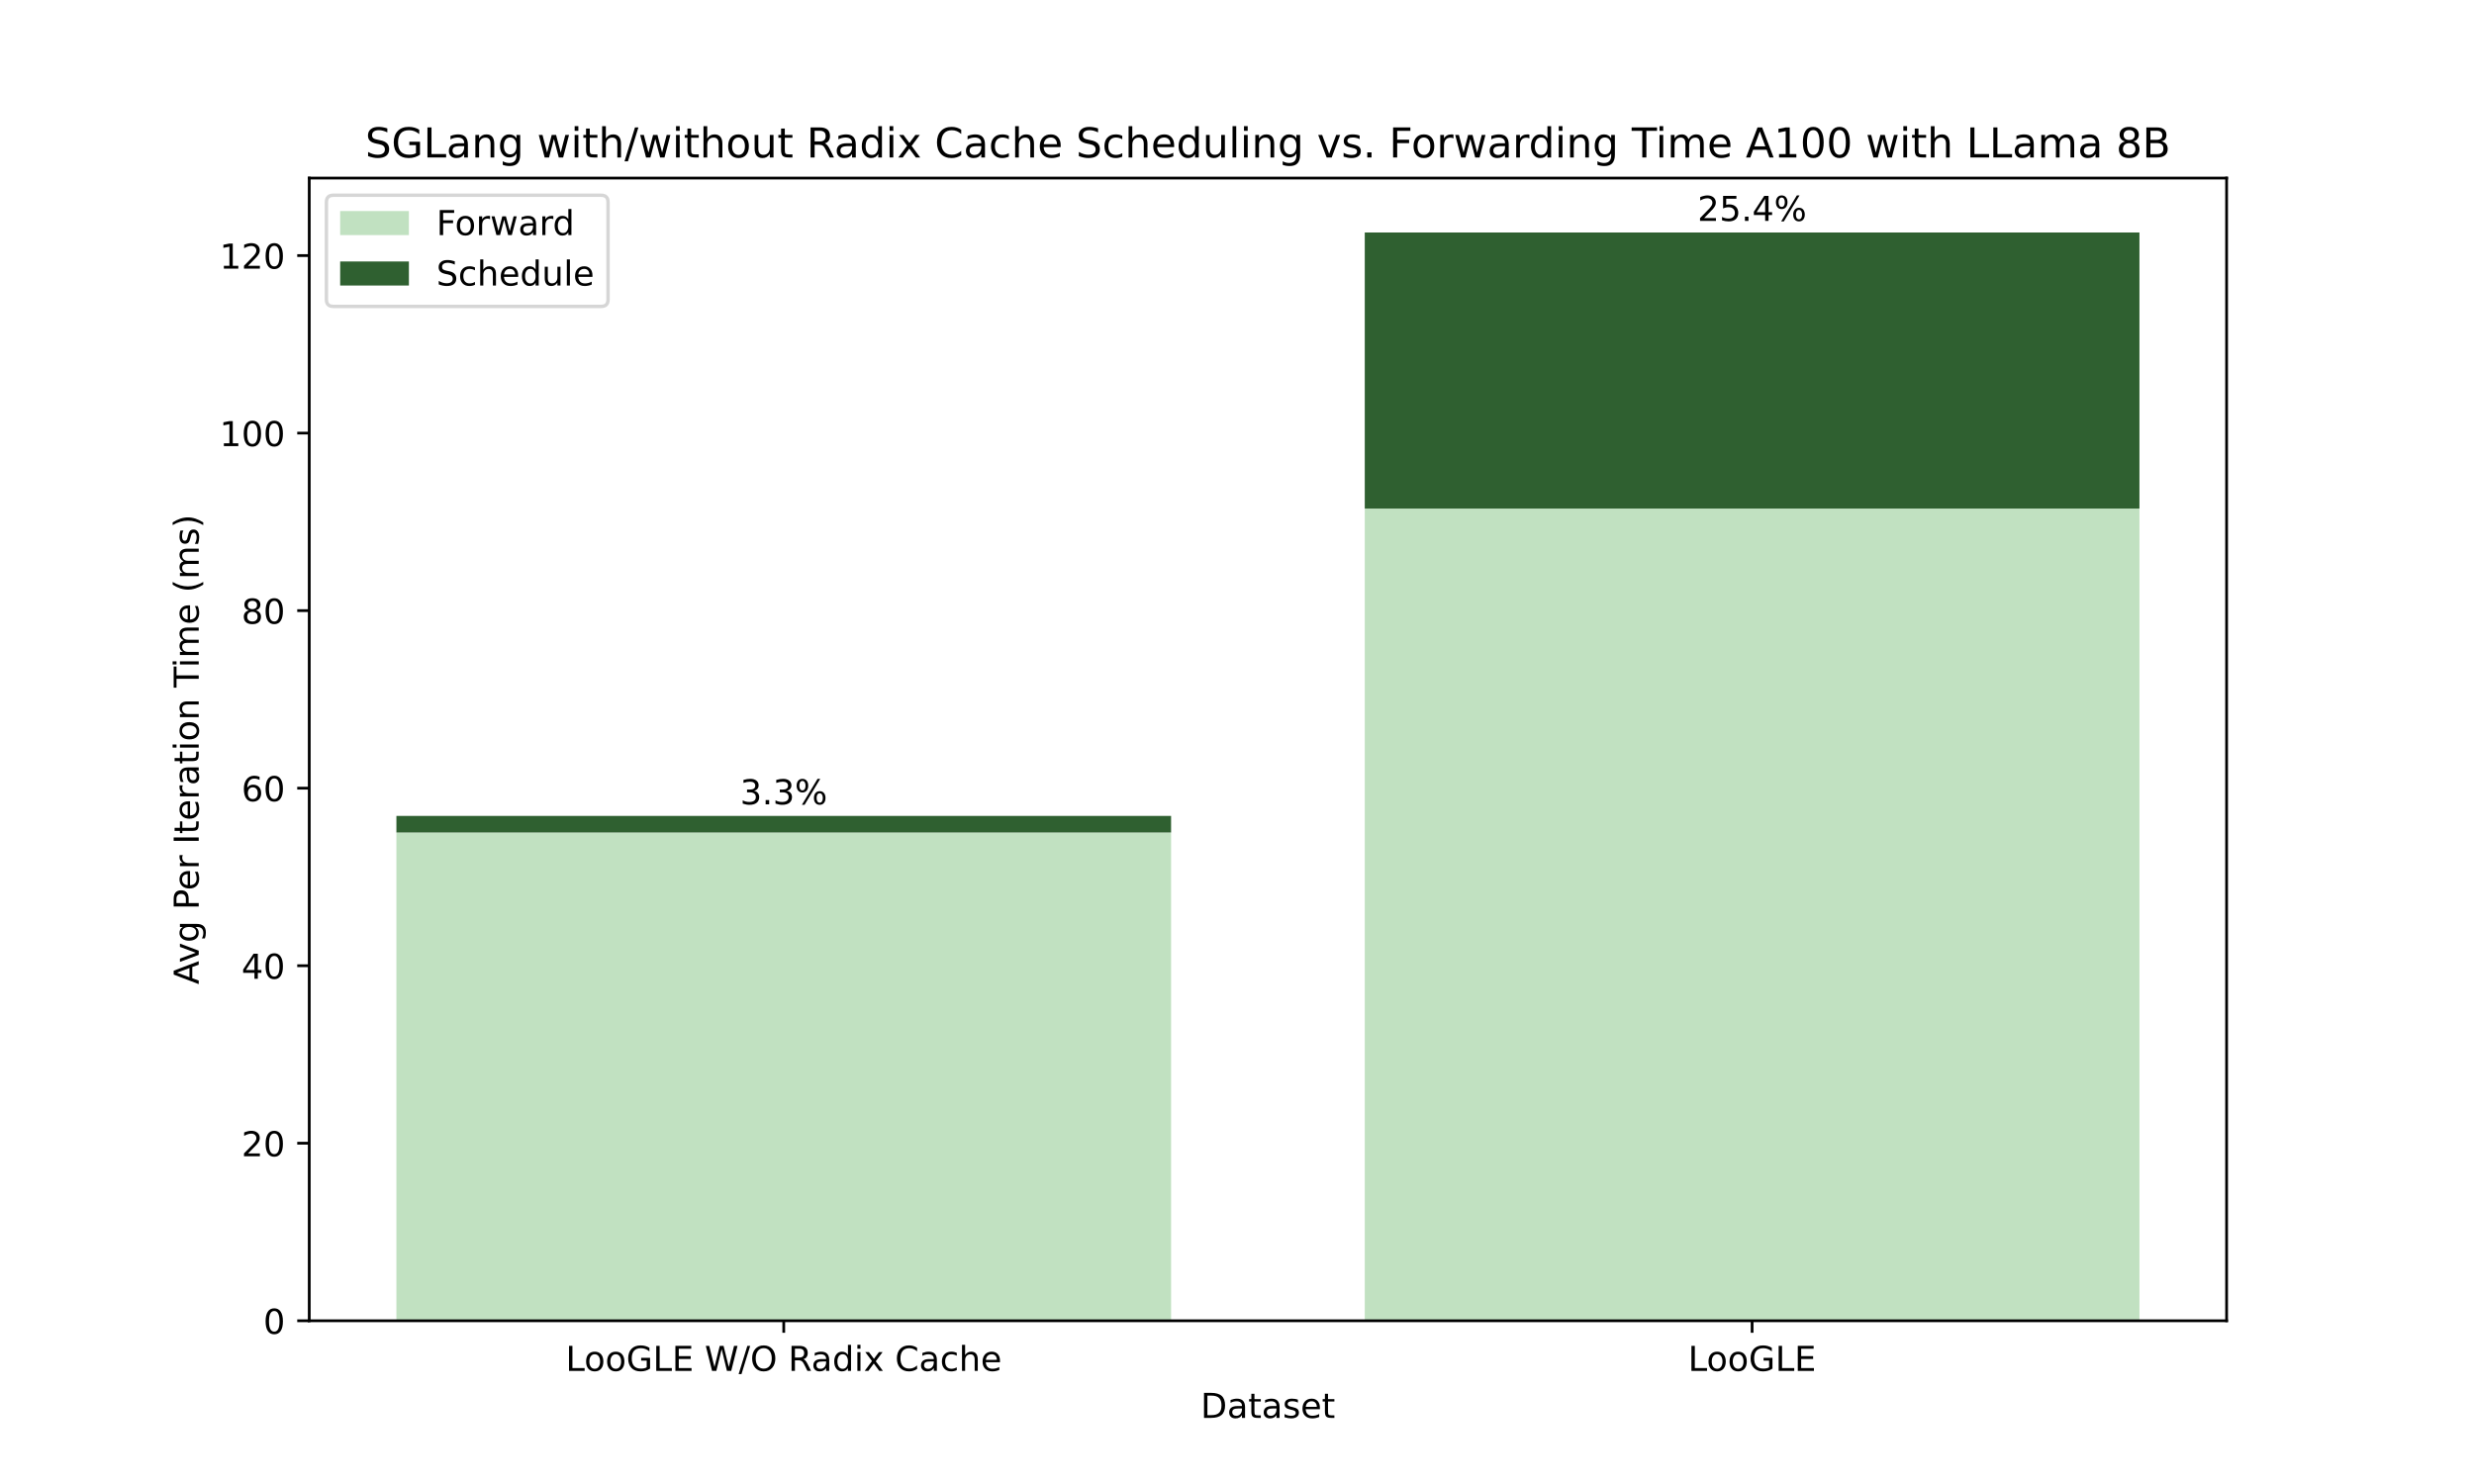
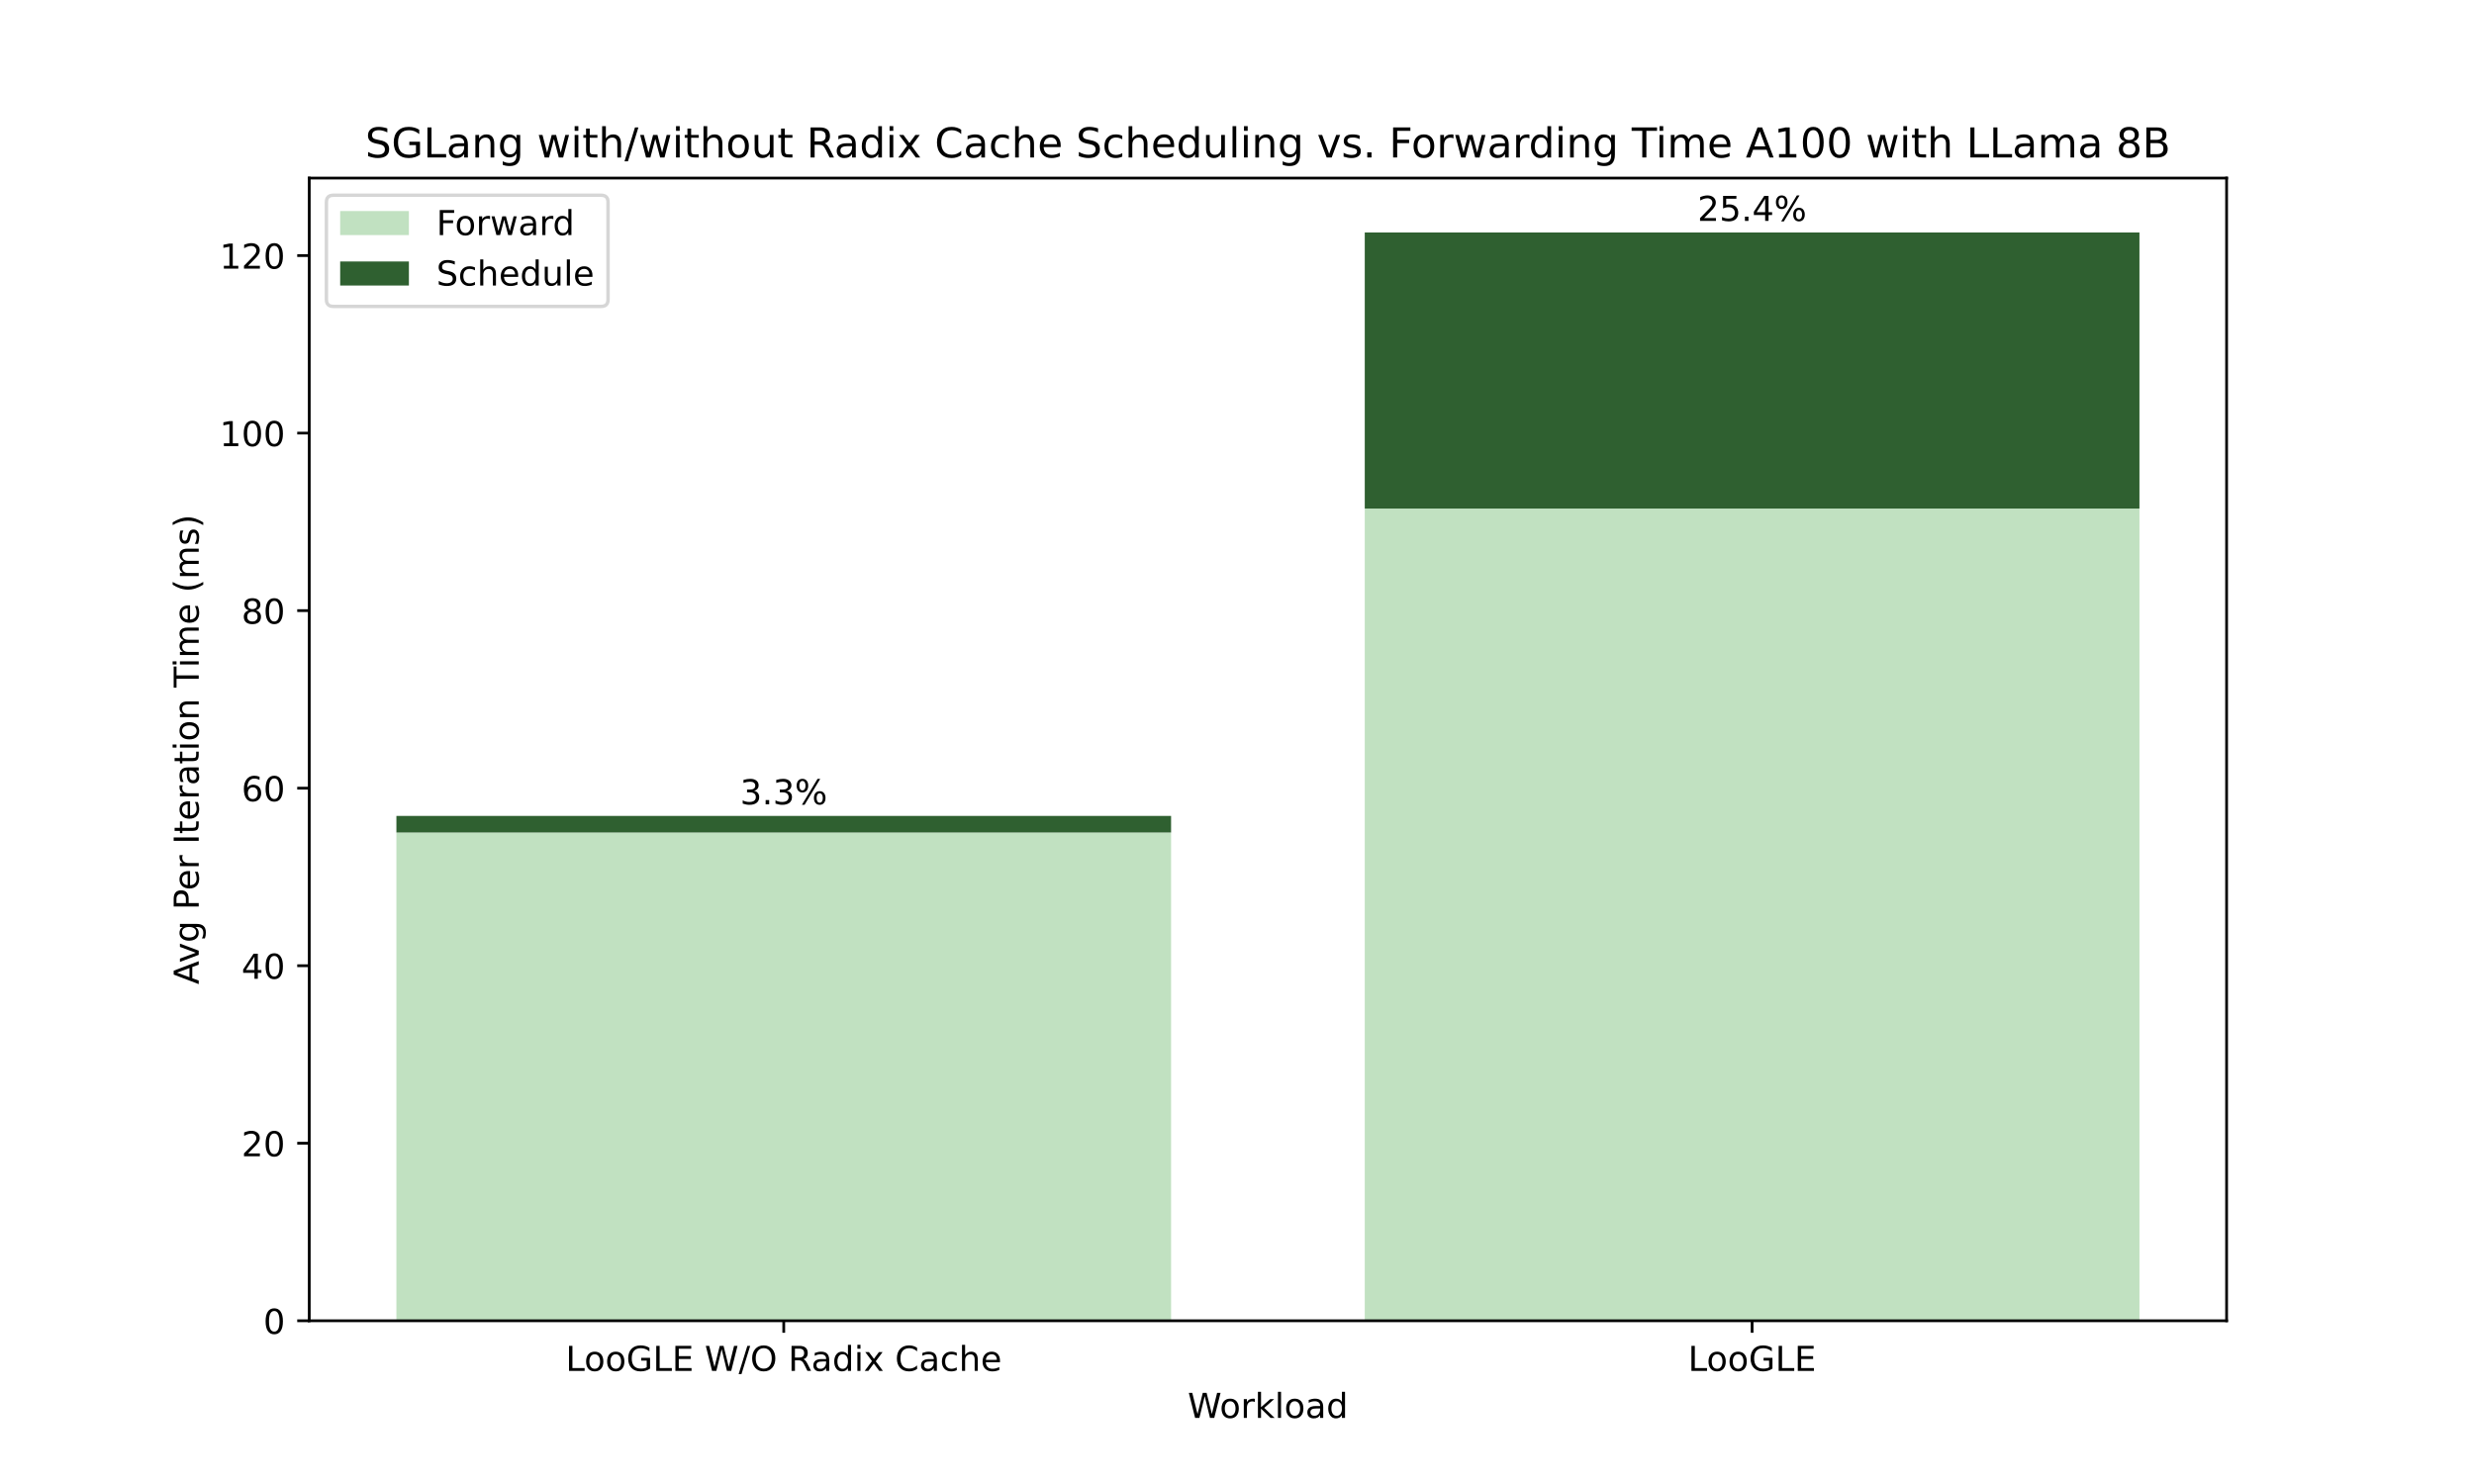
<svg xmlns="http://www.w3.org/2000/svg" xmlns:xlink="http://www.w3.org/1999/xlink" width="720pt" height="432pt" viewBox="0 0 720 432" version="1.1">
  <defs>
    <style type="text/css">*{stroke-linejoin: round; stroke-linecap: butt}</style>
  </defs>
  <g id="figure_1">
    <g id="patch_1">
      <path d="M 0 432  L 720 432  L 720 0  L 0 0  z " style="fill: #ffffff" />
    </g>
    <g id="axes_1">
      <g id="patch_2">
        <path d="M 90 384.48  L 648 384.48  L 648 51.84  L 90 51.84  z " style="fill: #ffffff" />
      </g>
      <g id="patch_3">
-         <path d="M 115.364 384.48  L 340.818 384.48  L 340.818 242.349  L 115.364 242.349  z " clip-path="url(#pabd0f56eeb)" style="fill: #c1e1c1" />
+         <path d="M 115.364 384.48  L 340.818 384.48  L 340.818 242.349  L 115.364 242.349  z " clip-path="url(#p87e618dc92)" style="fill: #c1e1c1" />
      </g>
      <g id="patch_4">
-         <path d="M 397.182 384.48  L 622.636 384.48  L 622.636 148.043  L 397.182 148.043  z " clip-path="url(#pabd0f56eeb)" style="fill: #c1e1c1" />
+         <path d="M 397.182 384.48  L 622.636 384.48  L 622.636 148.043  L 397.182 148.043  z " clip-path="url(#p87e618dc92)" style="fill: #c1e1c1" />
      </g>
      <g id="patch_5">
-         <path d="M 115.364 242.349  L 340.818 242.349  L 340.818 237.517  L 115.364 237.517  z " clip-path="url(#pabd0f56eeb)" style="fill: #2f6030" />
+         <path d="M 115.364 242.349  L 340.818 242.349  L 340.818 237.517  L 115.364 237.517  z " clip-path="url(#p87e618dc92)" style="fill: #2f6030" />
      </g>
      <g id="patch_6">
-         <path d="M 397.182 148.043  L 622.636 148.043  L 622.636 67.68  L 397.182 67.68  z " clip-path="url(#pabd0f56eeb)" style="fill: #2f6030" />
+         <path d="M 397.182 148.043  L 622.636 148.043  L 622.636 67.68  L 397.182 67.68  z " clip-path="url(#p87e618dc92)" style="fill: #2f6030" />
      </g>
      <g id="matplotlib.axis_1">
        <g id="xtick_1">
          <g id="line2d_1">
            <defs>
-               <path id="m315b616605" d="M 0 0  L 0 3.5  " style="stroke: #000000; stroke-width: 0.8" />
+               <path id="mfcbdb8131f" d="M 0 0  L 0 3.5  " style="stroke: #000000; stroke-width: 0.8" />
            </defs>
            <g>
-               <use xlink:href="#m315b616605" x="228.091" y="384.48" style="stroke: #000000; stroke-width: 0.8" />
+               <use xlink:href="#mfcbdb8131f" x="228.091" y="384.48" style="stroke: #000000; stroke-width: 0.8" />
            </g>
          </g>
          <g id="text_1">
            <g transform="translate(164.6245 399.0784) scale(0.1 -0.1)">
              <defs>
                <path id="DejaVuSans-4c" d="M 628 4666  L 1259 4666  L 1259 531  L 3531 531  L 3531 0  L 628 0  L 628 4666  z " transform="scale(0.015625)" />
                <path id="DejaVuSans-6f" d="M 1959 3097  Q 1497 3097 1228 2736  Q 959 2375 959 1747  Q 959 1119 1226 758  Q 1494 397 1959 397  Q 2419 397 2687 759  Q 2956 1122 2956 1747  Q 2956 2369 2687 2733  Q 2419 3097 1959 3097  z M 1959 3584  Q 2709 3584 3137 3096  Q 3566 2609 3566 1747  Q 3566 888 3137 398  Q 2709 -91 1959 -91  Q 1206 -91 779 398  Q 353 888 353 1747  Q 353 2609 779 3096  Q 1206 3584 1959 3584  z " transform="scale(0.015625)" />
                <path id="DejaVuSans-47" d="M 3809 666  L 3809 1919  L 2778 1919  L 2778 2438  L 4434 2438  L 4434 434  Q 4069 175 3628 42  Q 3188 -91 2688 -91  Q 1594 -91 976 548  Q 359 1188 359 2328  Q 359 3472 976 4111  Q 1594 4750 2688 4750  Q 3144 4750 3555 4637  Q 3966 4525 4313 4306  L 4313 3634  Q 3963 3931 3569 4081  Q 3175 4231 2741 4231  Q 1884 4231 1454 3753  Q 1025 3275 1025 2328  Q 1025 1384 1454 906  Q 1884 428 2741 428  Q 3075 428 3337 486  Q 3600 544 3809 666  z " transform="scale(0.015625)" />
                <path id="DejaVuSans-45" d="M 628 4666  L 3578 4666  L 3578 4134  L 1259 4134  L 1259 2753  L 3481 2753  L 3481 2222  L 1259 2222  L 1259 531  L 3634 531  L 3634 0  L 628 0  L 628 4666  z " transform="scale(0.015625)" />
                <path id="DejaVuSans-20" transform="scale(0.015625)" />
                <path id="DejaVuSans-57" d="M 213 4666  L 850 4666  L 1831 722  L 2809 4666  L 3519 4666  L 4500 722  L 5478 4666  L 6119 4666  L 4947 0  L 4153 0  L 3169 4050  L 2175 0  L 1381 0  L 213 4666  z " transform="scale(0.015625)" />
                <path id="DejaVuSans-2f" d="M 1625 4666  L 2156 4666  L 531 -594  L 0 -594  L 1625 4666  z " transform="scale(0.015625)" />
                <path id="DejaVuSans-4f" d="M 2522 4238  Q 1834 4238 1429 3725  Q 1025 3213 1025 2328  Q 1025 1447 1429 934  Q 1834 422 2522 422  Q 3209 422 3611 934  Q 4013 1447 4013 2328  Q 4013 3213 3611 3725  Q 3209 4238 2522 4238  z M 2522 4750  Q 3503 4750 4090 4092  Q 4678 3434 4678 2328  Q 4678 1225 4090 567  Q 3503 -91 2522 -91  Q 1538 -91 948 565  Q 359 1222 359 2328  Q 359 3434 948 4092  Q 1538 4750 2522 4750  z " transform="scale(0.015625)" />
                <path id="DejaVuSans-52" d="M 2841 2188  Q 3044 2119 3236 1894  Q 3428 1669 3622 1275  L 4263 0  L 3584 0  L 2988 1197  Q 2756 1666 2539 1819  Q 2322 1972 1947 1972  L 1259 1972  L 1259 0  L 628 0  L 628 4666  L 2053 4666  Q 2853 4666 3247 4331  Q 3641 3997 3641 3322  Q 3641 2881 3436 2590  Q 3231 2300 2841 2188  z M 1259 4147  L 1259 2491  L 2053 2491  Q 2509 2491 2742 2702  Q 2975 2913 2975 3322  Q 2975 3731 2742 3939  Q 2509 4147 2053 4147  L 1259 4147  z " transform="scale(0.015625)" />
                <path id="DejaVuSans-61" d="M 2194 1759  Q 1497 1759 1228 1600  Q 959 1441 959 1056  Q 959 750 1161 570  Q 1363 391 1709 391  Q 2188 391 2477 730  Q 2766 1069 2766 1631  L 2766 1759  L 2194 1759  z M 3341 1997  L 3341 0  L 2766 0  L 2766 531  Q 2569 213 2275 61  Q 1981 -91 1556 -91  Q 1019 -91 701 211  Q 384 513 384 1019  Q 384 1609 779 1909  Q 1175 2209 1959 2209  L 2766 2209  L 2766 2266  Q 2766 2663 2505 2880  Q 2244 3097 1772 3097  Q 1472 3097 1187 3025  Q 903 2953 641 2809  L 641 3341  Q 956 3463 1253 3523  Q 1550 3584 1831 3584  Q 2591 3584 2966 3190  Q 3341 2797 3341 1997  z " transform="scale(0.015625)" />
                <path id="DejaVuSans-64" d="M 2906 2969  L 2906 4863  L 3481 4863  L 3481 0  L 2906 0  L 2906 525  Q 2725 213 2448 61  Q 2172 -91 1784 -91  Q 1150 -91 751 415  Q 353 922 353 1747  Q 353 2572 751 3078  Q 1150 3584 1784 3584  Q 2172 3584 2448 3432  Q 2725 3281 2906 2969  z M 947 1747  Q 947 1113 1208 752  Q 1469 391 1925 391  Q 2381 391 2643 752  Q 2906 1113 2906 1747  Q 2906 2381 2643 2742  Q 2381 3103 1925 3103  Q 1469 3103 1208 2742  Q 947 2381 947 1747  z " transform="scale(0.015625)" />
                <path id="DejaVuSans-69" d="M 603 3500  L 1178 3500  L 1178 0  L 603 0  L 603 3500  z M 603 4863  L 1178 4863  L 1178 4134  L 603 4134  L 603 4863  z " transform="scale(0.015625)" />
                <path id="DejaVuSans-78" d="M 3513 3500  L 2247 1797  L 3578 0  L 2900 0  L 1881 1375  L 863 0  L 184 0  L 1544 1831  L 300 3500  L 978 3500  L 1906 2253  L 2834 3500  L 3513 3500  z " transform="scale(0.015625)" />
                <path id="DejaVuSans-43" d="M 4122 4306  L 4122 3641  Q 3803 3938 3442 4084  Q 3081 4231 2675 4231  Q 1875 4231 1450 3742  Q 1025 3253 1025 2328  Q 1025 1406 1450 917  Q 1875 428 2675 428  Q 3081 428 3442 575  Q 3803 722 4122 1019  L 4122 359  Q 3791 134 3420 21  Q 3050 -91 2638 -91  Q 1578 -91 968 557  Q 359 1206 359 2328  Q 359 3453 968 4101  Q 1578 4750 2638 4750  Q 3056 4750 3426 4639  Q 3797 4528 4122 4306  z " transform="scale(0.015625)" />
                <path id="DejaVuSans-63" d="M 3122 3366  L 3122 2828  Q 2878 2963 2633 3030  Q 2388 3097 2138 3097  Q 1578 3097 1268 2742  Q 959 2388 959 1747  Q 959 1106 1268 751  Q 1578 397 2138 397  Q 2388 397 2633 464  Q 2878 531 3122 666  L 3122 134  Q 2881 22 2623 -34  Q 2366 -91 2075 -91  Q 1284 -91 818 406  Q 353 903 353 1747  Q 353 2603 823 3093  Q 1294 3584 2113 3584  Q 2378 3584 2631 3529  Q 2884 3475 3122 3366  z " transform="scale(0.015625)" />
                <path id="DejaVuSans-68" d="M 3513 2113  L 3513 0  L 2938 0  L 2938 2094  Q 2938 2591 2744 2837  Q 2550 3084 2163 3084  Q 1697 3084 1428 2787  Q 1159 2491 1159 1978  L 1159 0  L 581 0  L 581 4863  L 1159 4863  L 1159 2956  Q 1366 3272 1645 3428  Q 1925 3584 2291 3584  Q 2894 3584 3203 3211  Q 3513 2838 3513 2113  z " transform="scale(0.015625)" />
                <path id="DejaVuSans-65" d="M 3597 1894  L 3597 1613  L 953 1613  Q 991 1019 1311 708  Q 1631 397 2203 397  Q 2534 397 2845 478  Q 3156 559 3463 722  L 3463 178  Q 3153 47 2828 -22  Q 2503 -91 2169 -91  Q 1331 -91 842 396  Q 353 884 353 1716  Q 353 2575 817 3079  Q 1281 3584 2069 3584  Q 2775 3584 3186 3129  Q 3597 2675 3597 1894  z M 3022 2063  Q 3016 2534 2758 2815  Q 2500 3097 2075 3097  Q 1594 3097 1305 2825  Q 1016 2553 972 2059  L 3022 2063  z " transform="scale(0.015625)" />
              </defs>
              <use xlink:href="#DejaVuSans-4c" />
              <use xlink:href="#DejaVuSans-6f" x="53.963" />
              <use xlink:href="#DejaVuSans-6f" x="115.145" />
              <use xlink:href="#DejaVuSans-47" x="176.326" />
              <use xlink:href="#DejaVuSans-4c" x="253.816" />
              <use xlink:href="#DejaVuSans-45" x="309.529" />
              <use xlink:href="#DejaVuSans-20" x="372.713" />
              <use xlink:href="#DejaVuSans-57" x="404.5" />
              <use xlink:href="#DejaVuSans-2f" x="503.377" />
              <use xlink:href="#DejaVuSans-4f" x="537.068" />
              <use xlink:href="#DejaVuSans-20" x="615.779" />
              <use xlink:href="#DejaVuSans-52" x="647.566" />
              <use xlink:href="#DejaVuSans-61" x="714.799" />
              <use xlink:href="#DejaVuSans-64" x="776.078" />
              <use xlink:href="#DejaVuSans-69" x="839.555" />
              <use xlink:href="#DejaVuSans-78" x="867.338" />
              <use xlink:href="#DejaVuSans-20" x="926.518" />
              <use xlink:href="#DejaVuSans-43" x="958.305" />
              <use xlink:href="#DejaVuSans-61" x="1028.129" />
              <use xlink:href="#DejaVuSans-63" x="1089.408" />
              <use xlink:href="#DejaVuSans-68" x="1144.389" />
              <use xlink:href="#DejaVuSans-65" x="1207.768" />
            </g>
          </g>
        </g>
        <g id="xtick_2">
          <g id="line2d_2">
            <g>
-               <use xlink:href="#m315b616605" x="509.909" y="384.48" style="stroke: #000000; stroke-width: 0.8" />
+               <use xlink:href="#mfcbdb8131f" x="509.909" y="384.48" style="stroke: #000000; stroke-width: 0.8" />
            </g>
          </g>
          <g id="text_2">
            <g transform="translate(491.2724 399.0784) scale(0.1 -0.1)">
              <use xlink:href="#DejaVuSans-4c" />
              <use xlink:href="#DejaVuSans-6f" x="53.963" />
              <use xlink:href="#DejaVuSans-6f" x="115.145" />
              <use xlink:href="#DejaVuSans-47" x="176.326" />
              <use xlink:href="#DejaVuSans-4c" x="253.816" />
              <use xlink:href="#DejaVuSans-45" x="309.529" />
            </g>
          </g>
        </g>
        <g id="text_3">
-           <g transform="translate(349.4203 412.7566) scale(0.1 -0.1)">
+           <g transform="translate(345.6531 412.7566) scale(0.1 -0.1)">
            <defs>
-               <path id="DejaVuSans-44" d="M 1259 4147  L 1259 519  L 2022 519  Q 2988 519 3436 956  Q 3884 1394 3884 2338  Q 3884 3275 3436 3711  Q 2988 4147 2022 4147  L 1259 4147  z M 628 4666  L 1925 4666  Q 3281 4666 3915 4102  Q 4550 3538 4550 2338  Q 4550 1131 3912 565  Q 3275 0 1925 0  L 628 0  L 628 4666  z " transform="scale(0.015625)" />
-               <path id="DejaVuSans-74" d="M 1172 4494  L 1172 3500  L 2356 3500  L 2356 3053  L 1172 3053  L 1172 1153  Q 1172 725 1289 603  Q 1406 481 1766 481  L 2356 481  L 2356 0  L 1766 0  Q 1100 0 847 248  Q 594 497 594 1153  L 594 3053  L 172 3053  L 172 3500  L 594 3500  L 594 4494  L 1172 4494  z " transform="scale(0.015625)" />
-               <path id="DejaVuSans-73" d="M 2834 3397  L 2834 2853  Q 2591 2978 2328 3040  Q 2066 3103 1784 3103  Q 1356 3103 1142 2972  Q 928 2841 928 2578  Q 928 2378 1081 2264  Q 1234 2150 1697 2047  L 1894 2003  Q 2506 1872 2764 1633  Q 3022 1394 3022 966  Q 3022 478 2636 193  Q 2250 -91 1575 -91  Q 1294 -91 989 -36  Q 684 19 347 128  L 347 722  Q 666 556 975 473  Q 1284 391 1588 391  Q 1994 391 2212 530  Q 2431 669 2431 922  Q 2431 1156 2273 1281  Q 2116 1406 1581 1522  L 1381 1569  Q 847 1681 609 1914  Q 372 2147 372 2553  Q 372 3047 722 3315  Q 1072 3584 1716 3584  Q 2034 3584 2315 3537  Q 2597 3491 2834 3397  z " transform="scale(0.015625)" />
+               <path id="DejaVuSans-72" d="M 2631 2963  Q 2534 3019 2420 3045  Q 2306 3072 2169 3072  Q 1681 3072 1420 2755  Q 1159 2438 1159 1844  L 1159 0  L 581 0  L 581 3500  L 1159 3500  L 1159 2956  Q 1341 3275 1631 3429  Q 1922 3584 2338 3584  Q 2397 3584 2469 3576  Q 2541 3569 2628 3553  L 2631 2963  z " transform="scale(0.015625)" />
+               <path id="DejaVuSans-6b" d="M 581 4863  L 1159 4863  L 1159 1991  L 2875 3500  L 3609 3500  L 1753 1863  L 3688 0  L 2938 0  L 1159 1709  L 1159 0  L 581 0  L 581 4863  z " transform="scale(0.015625)" />
+               <path id="DejaVuSans-6c" d="M 603 4863  L 1178 4863  L 1178 0  L 603 0  L 603 4863  z " transform="scale(0.015625)" />
            </defs>
-             <use xlink:href="#DejaVuSans-44" />
-             <use xlink:href="#DejaVuSans-61" x="77.002" />
-             <use xlink:href="#DejaVuSans-74" x="138.281" />
-             <use xlink:href="#DejaVuSans-61" x="177.49" />
-             <use xlink:href="#DejaVuSans-73" x="238.77" />
-             <use xlink:href="#DejaVuSans-65" x="290.869" />
-             <use xlink:href="#DejaVuSans-74" x="352.393" />
+             <use xlink:href="#DejaVuSans-57" />
+             <use xlink:href="#DejaVuSans-6f" x="93.002" />
+             <use xlink:href="#DejaVuSans-72" x="154.184" />
+             <use xlink:href="#DejaVuSans-6b" x="195.297" />
+             <use xlink:href="#DejaVuSans-6c" x="253.207" />
+             <use xlink:href="#DejaVuSans-6f" x="280.99" />
+             <use xlink:href="#DejaVuSans-61" x="342.172" />
+             <use xlink:href="#DejaVuSans-64" x="403.451" />
          </g>
        </g>
      </g>
      <g id="matplotlib.axis_2">
        <g id="ytick_1">
          <g id="line2d_3">
            <defs>
-               <path id="mc892c82a7c" d="M 0 0  L -3.5 0  " style="stroke: #000000; stroke-width: 0.8" />
+               <path id="mb51979de0f" d="M 0 0  L -3.5 0  " style="stroke: #000000; stroke-width: 0.8" />
            </defs>
            <g>
-               <use xlink:href="#mc892c82a7c" x="90" y="384.48" style="stroke: #000000; stroke-width: 0.8" />
+               <use xlink:href="#mb51979de0f" x="90" y="384.48" style="stroke: #000000; stroke-width: 0.8" />
            </g>
          </g>
          <g id="text_4">
            <g transform="translate(76.6375 388.2792) scale(0.1 -0.1)">
              <defs>
                <path id="DejaVuSans-30" d="M 2034 4250  Q 1547 4250 1301 3770  Q 1056 3291 1056 2328  Q 1056 1369 1301 889  Q 1547 409 2034 409  Q 2525 409 2770 889  Q 3016 1369 3016 2328  Q 3016 3291 2770 3770  Q 2525 4250 2034 4250  z M 2034 4750  Q 2819 4750 3233 4129  Q 3647 3509 3647 2328  Q 3647 1150 3233 529  Q 2819 -91 2034 -91  Q 1250 -91 836 529  Q 422 1150 422 2328  Q 422 3509 836 4129  Q 1250 4750 2034 4750  z " transform="scale(0.015625)" />
              </defs>
              <use xlink:href="#DejaVuSans-30" />
            </g>
          </g>
        </g>
        <g id="ytick_2">
          <g id="line2d_4">
            <g>
-               <use xlink:href="#mc892c82a7c" x="90" y="332.8" style="stroke: #000000; stroke-width: 0.8" />
+               <use xlink:href="#mb51979de0f" x="90" y="332.8" style="stroke: #000000; stroke-width: 0.8" />
            </g>
          </g>
          <g id="text_5">
            <g transform="translate(70.275 336.599) scale(0.1 -0.1)">
              <defs>
                <path id="DejaVuSans-32" d="M 1228 531  L 3431 531  L 3431 0  L 469 0  L 469 531  Q 828 903 1448 1529  Q 2069 2156 2228 2338  Q 2531 2678 2651 2914  Q 2772 3150 2772 3378  Q 2772 3750 2511 3984  Q 2250 4219 1831 4219  Q 1534 4219 1204 4116  Q 875 4013 500 3803  L 500 4441  Q 881 4594 1212 4672  Q 1544 4750 1819 4750  Q 2544 4750 2975 4387  Q 3406 4025 3406 3419  Q 3406 3131 3298 2873  Q 3191 2616 2906 2266  Q 2828 2175 2409 1742  Q 1991 1309 1228 531  z " transform="scale(0.015625)" />
              </defs>
              <use xlink:href="#DejaVuSans-32" />
              <use xlink:href="#DejaVuSans-30" x="63.623" />
            </g>
          </g>
        </g>
        <g id="ytick_3">
          <g id="line2d_5">
            <g>
-               <use xlink:href="#mc892c82a7c" x="90" y="281.119" style="stroke: #000000; stroke-width: 0.8" />
+               <use xlink:href="#mb51979de0f" x="90" y="281.119" style="stroke: #000000; stroke-width: 0.8" />
            </g>
          </g>
          <g id="text_6">
            <g transform="translate(70.275 284.9187) scale(0.1 -0.1)">
              <defs>
                <path id="DejaVuSans-34" d="M 2419 4116  L 825 1625  L 2419 1625  L 2419 4116  z M 2253 4666  L 3047 4666  L 3047 1625  L 3713 1625  L 3713 1100  L 3047 1100  L 3047 0  L 2419 0  L 2419 1100  L 313 1100  L 313 1709  L 2253 4666  z " transform="scale(0.015625)" />
              </defs>
              <use xlink:href="#DejaVuSans-34" />
              <use xlink:href="#DejaVuSans-30" x="63.623" />
            </g>
          </g>
        </g>
        <g id="ytick_4">
          <g id="line2d_6">
            <g>
-               <use xlink:href="#mc892c82a7c" x="90" y="229.439" style="stroke: #000000; stroke-width: 0.8" />
+               <use xlink:href="#mb51979de0f" x="90" y="229.439" style="stroke: #000000; stroke-width: 0.8" />
            </g>
          </g>
          <g id="text_7">
            <g transform="translate(70.275 233.2384) scale(0.1 -0.1)">
              <defs>
                <path id="DejaVuSans-36" d="M 2113 2584  Q 1688 2584 1439 2293  Q 1191 2003 1191 1497  Q 1191 994 1439 701  Q 1688 409 2113 409  Q 2538 409 2786 701  Q 3034 994 3034 1497  Q 3034 2003 2786 2293  Q 2538 2584 2113 2584  z M 3366 4563  L 3366 3988  Q 3128 4100 2886 4159  Q 2644 4219 2406 4219  Q 1781 4219 1451 3797  Q 1122 3375 1075 2522  Q 1259 2794 1537 2939  Q 1816 3084 2150 3084  Q 2853 3084 3261 2657  Q 3669 2231 3669 1497  Q 3669 778 3244 343  Q 2819 -91 2113 -91  Q 1303 -91 875 529  Q 447 1150 447 2328  Q 447 3434 972 4092  Q 1497 4750 2381 4750  Q 2619 4750 2861 4703  Q 3103 4656 3366 4563  z " transform="scale(0.015625)" />
              </defs>
              <use xlink:href="#DejaVuSans-36" />
              <use xlink:href="#DejaVuSans-30" x="63.623" />
            </g>
          </g>
        </g>
        <g id="ytick_5">
          <g id="line2d_7">
            <g>
-               <use xlink:href="#mc892c82a7c" x="90" y="177.759" style="stroke: #000000; stroke-width: 0.8" />
+               <use xlink:href="#mb51979de0f" x="90" y="177.759" style="stroke: #000000; stroke-width: 0.8" />
            </g>
          </g>
          <g id="text_8">
            <g transform="translate(70.275 181.5582) scale(0.1 -0.1)">
              <defs>
                <path id="DejaVuSans-38" d="M 2034 2216  Q 1584 2216 1326 1975  Q 1069 1734 1069 1313  Q 1069 891 1326 650  Q 1584 409 2034 409  Q 2484 409 2743 651  Q 3003 894 3003 1313  Q 3003 1734 2745 1975  Q 2488 2216 2034 2216  z M 1403 2484  Q 997 2584 770 2862  Q 544 3141 544 3541  Q 544 4100 942 4425  Q 1341 4750 2034 4750  Q 2731 4750 3128 4425  Q 3525 4100 3525 3541  Q 3525 3141 3298 2862  Q 3072 2584 2669 2484  Q 3125 2378 3379 2068  Q 3634 1759 3634 1313  Q 3634 634 3220 271  Q 2806 -91 2034 -91  Q 1263 -91 848 271  Q 434 634 434 1313  Q 434 1759 690 2068  Q 947 2378 1403 2484  z M 1172 3481  Q 1172 3119 1398 2916  Q 1625 2713 2034 2713  Q 2441 2713 2670 2916  Q 2900 3119 2900 3481  Q 2900 3844 2670 4047  Q 2441 4250 2034 4250  Q 1625 4250 1398 4047  Q 1172 3844 1172 3481  z " transform="scale(0.015625)" />
              </defs>
              <use xlink:href="#DejaVuSans-38" />
              <use xlink:href="#DejaVuSans-30" x="63.623" />
            </g>
          </g>
        </g>
        <g id="ytick_6">
          <g id="line2d_8">
            <g>
-               <use xlink:href="#mc892c82a7c" x="90" y="126.079" style="stroke: #000000; stroke-width: 0.8" />
+               <use xlink:href="#mb51979de0f" x="90" y="126.079" style="stroke: #000000; stroke-width: 0.8" />
            </g>
          </g>
          <g id="text_9">
            <g transform="translate(63.9125 129.8779) scale(0.1 -0.1)">
              <defs>
                <path id="DejaVuSans-31" d="M 794 531  L 1825 531  L 1825 4091  L 703 3866  L 703 4441  L 1819 4666  L 2450 4666  L 2450 531  L 3481 531  L 3481 0  L 794 0  L 794 531  z " transform="scale(0.015625)" />
              </defs>
              <use xlink:href="#DejaVuSans-31" />
              <use xlink:href="#DejaVuSans-30" x="63.623" />
              <use xlink:href="#DejaVuSans-30" x="127.246" />
            </g>
          </g>
        </g>
        <g id="ytick_7">
          <g id="line2d_9">
            <g>
-               <use xlink:href="#mc892c82a7c" x="90" y="74.398" style="stroke: #000000; stroke-width: 0.8" />
+               <use xlink:href="#mb51979de0f" x="90" y="74.398" style="stroke: #000000; stroke-width: 0.8" />
            </g>
          </g>
          <g id="text_10">
            <g transform="translate(63.9125 78.19765) scale(0.1 -0.1)">
              <use xlink:href="#DejaVuSans-31" />
              <use xlink:href="#DejaVuSans-32" x="63.623" />
              <use xlink:href="#DejaVuSans-30" x="127.246" />
            </g>
          </g>
        </g>
        <g id="text_11">
          <g transform="translate(57.83281 286.5608) rotate(-90) scale(0.1 -0.1)">
            <defs>
              <path id="DejaVuSans-41" d="M 2188 4044  L 1331 1722  L 3047 1722  L 2188 4044  z M 1831 4666  L 2547 4666  L 4325 0  L 3669 0  L 3244 1197  L 1141 1197  L 716 0  L 50 0  L 1831 4666  z " transform="scale(0.015625)" />
              <path id="DejaVuSans-76" d="M 191 3500  L 800 3500  L 1894 563  L 2988 3500  L 3597 3500  L 2284 0  L 1503 0  L 191 3500  z " transform="scale(0.015625)" />
              <path id="DejaVuSans-67" d="M 2906 1791  Q 2906 2416 2648 2759  Q 2391 3103 1925 3103  Q 1463 3103 1205 2759  Q 947 2416 947 1791  Q 947 1169 1205 825  Q 1463 481 1925 481  Q 2391 481 2648 825  Q 2906 1169 2906 1791  z M 3481 434  Q 3481 -459 3084 -895  Q 2688 -1331 1869 -1331  Q 1566 -1331 1297 -1286  Q 1028 -1241 775 -1147  L 775 -588  Q 1028 -725 1275 -790  Q 1522 -856 1778 -856  Q 2344 -856 2625 -561  Q 2906 -266 2906 331  L 2906 616  Q 2728 306 2450 153  Q 2172 0 1784 0  Q 1141 0 747 490  Q 353 981 353 1791  Q 353 2603 747 3093  Q 1141 3584 1784 3584  Q 2172 3584 2450 3431  Q 2728 3278 2906 2969  L 2906 3500  L 3481 3500  L 3481 434  z " transform="scale(0.015625)" />
              <path id="DejaVuSans-50" d="M 1259 4147  L 1259 2394  L 2053 2394  Q 2494 2394 2734 2622  Q 2975 2850 2975 3272  Q 2975 3691 2734 3919  Q 2494 4147 2053 4147  L 1259 4147  z M 628 4666  L 2053 4666  Q 2838 4666 3239 4311  Q 3641 3956 3641 3272  Q 3641 2581 3239 2228  Q 2838 1875 2053 1875  L 1259 1875  L 1259 0  L 628 0  L 628 4666  z " transform="scale(0.015625)" />
-               <path id="DejaVuSans-72" d="M 2631 2963  Q 2534 3019 2420 3045  Q 2306 3072 2169 3072  Q 1681 3072 1420 2755  Q 1159 2438 1159 1844  L 1159 0  L 581 0  L 581 3500  L 1159 3500  L 1159 2956  Q 1341 3275 1631 3429  Q 1922 3584 2338 3584  Q 2397 3584 2469 3576  Q 2541 3569 2628 3553  L 2631 2963  z " transform="scale(0.015625)" />
              <path id="DejaVuSans-49" d="M 628 4666  L 1259 4666  L 1259 0  L 628 0  L 628 4666  z " transform="scale(0.015625)" />
+               <path id="DejaVuSans-74" d="M 1172 4494  L 1172 3500  L 2356 3500  L 2356 3053  L 1172 3053  L 1172 1153  Q 1172 725 1289 603  Q 1406 481 1766 481  L 2356 481  L 2356 0  L 1766 0  Q 1100 0 847 248  Q 594 497 594 1153  L 594 3053  L 172 3053  L 172 3500  L 594 3500  L 594 4494  L 1172 4494  z " transform="scale(0.015625)" />
              <path id="DejaVuSans-6e" d="M 3513 2113  L 3513 0  L 2938 0  L 2938 2094  Q 2938 2591 2744 2837  Q 2550 3084 2163 3084  Q 1697 3084 1428 2787  Q 1159 2491 1159 1978  L 1159 0  L 581 0  L 581 3500  L 1159 3500  L 1159 2956  Q 1366 3272 1645 3428  Q 1925 3584 2291 3584  Q 2894 3584 3203 3211  Q 3513 2838 3513 2113  z " transform="scale(0.015625)" />
              <path id="DejaVuSans-54" d="M -19 4666  L 3928 4666  L 3928 4134  L 2272 4134  L 2272 0  L 1638 0  L 1638 4134  L -19 4134  L -19 4666  z " transform="scale(0.015625)" />
              <path id="DejaVuSans-6d" d="M 3328 2828  Q 3544 3216 3844 3400  Q 4144 3584 4550 3584  Q 5097 3584 5394 3201  Q 5691 2819 5691 2113  L 5691 0  L 5113 0  L 5113 2094  Q 5113 2597 4934 2840  Q 4756 3084 4391 3084  Q 3944 3084 3684 2787  Q 3425 2491 3425 1978  L 3425 0  L 2847 0  L 2847 2094  Q 2847 2600 2669 2842  Q 2491 3084 2119 3084  Q 1678 3084 1418 2786  Q 1159 2488 1159 1978  L 1159 0  L 581 0  L 581 3500  L 1159 3500  L 1159 2956  Q 1356 3278 1631 3431  Q 1906 3584 2284 3584  Q 2666 3584 2933 3390  Q 3200 3197 3328 2828  z " transform="scale(0.015625)" />
              <path id="DejaVuSans-28" d="M 1984 4856  Q 1566 4138 1362 3434  Q 1159 2731 1159 2009  Q 1159 1288 1364 580  Q 1569 -128 1984 -844  L 1484 -844  Q 1016 -109 783 600  Q 550 1309 550 2009  Q 550 2706 781 3412  Q 1013 4119 1484 4856  L 1984 4856  z " transform="scale(0.015625)" />
+               <path id="DejaVuSans-73" d="M 2834 3397  L 2834 2853  Q 2591 2978 2328 3040  Q 2066 3103 1784 3103  Q 1356 3103 1142 2972  Q 928 2841 928 2578  Q 928 2378 1081 2264  Q 1234 2150 1697 2047  L 1894 2003  Q 2506 1872 2764 1633  Q 3022 1394 3022 966  Q 3022 478 2636 193  Q 2250 -91 1575 -91  Q 1294 -91 989 -36  Q 684 19 347 128  L 347 722  Q 666 556 975 473  Q 1284 391 1588 391  Q 1994 391 2212 530  Q 2431 669 2431 922  Q 2431 1156 2273 1281  Q 2116 1406 1581 1522  L 1381 1569  Q 847 1681 609 1914  Q 372 2147 372 2553  Q 372 3047 722 3315  Q 1072 3584 1716 3584  Q 2034 3584 2315 3537  Q 2597 3491 2834 3397  z " transform="scale(0.015625)" />
              <path id="DejaVuSans-29" d="M 513 4856  L 1013 4856  Q 1481 4119 1714 3412  Q 1947 2706 1947 2009  Q 1947 1309 1714 600  Q 1481 -109 1013 -844  L 513 -844  Q 928 -128 1133 580  Q 1338 1288 1338 2009  Q 1338 2731 1133 3434  Q 928 4138 513 4856  z " transform="scale(0.015625)" />
            </defs>
            <use xlink:href="#DejaVuSans-41" />
            <use xlink:href="#DejaVuSans-76" x="62.533" />
            <use xlink:href="#DejaVuSans-67" x="121.713" />
            <use xlink:href="#DejaVuSans-20" x="185.189" />
            <use xlink:href="#DejaVuSans-50" x="216.977" />
            <use xlink:href="#DejaVuSans-65" x="273.654" />
            <use xlink:href="#DejaVuSans-72" x="335.178" />
            <use xlink:href="#DejaVuSans-20" x="376.291" />
            <use xlink:href="#DejaVuSans-49" x="408.078" />
            <use xlink:href="#DejaVuSans-74" x="437.57" />
            <use xlink:href="#DejaVuSans-65" x="476.779" />
            <use xlink:href="#DejaVuSans-72" x="538.303" />
            <use xlink:href="#DejaVuSans-61" x="579.416" />
            <use xlink:href="#DejaVuSans-74" x="640.695" />
            <use xlink:href="#DejaVuSans-69" x="679.904" />
            <use xlink:href="#DejaVuSans-6f" x="707.688" />
            <use xlink:href="#DejaVuSans-6e" x="768.869" />
            <use xlink:href="#DejaVuSans-20" x="832.248" />
            <use xlink:href="#DejaVuSans-54" x="864.035" />
            <use xlink:href="#DejaVuSans-69" x="921.994" />
            <use xlink:href="#DejaVuSans-6d" x="949.777" />
            <use xlink:href="#DejaVuSans-65" x="1047.189" />
            <use xlink:href="#DejaVuSans-20" x="1108.713" />
            <use xlink:href="#DejaVuSans-28" x="1140.5" />
            <use xlink:href="#DejaVuSans-6d" x="1179.514" />
            <use xlink:href="#DejaVuSans-73" x="1276.926" />
            <use xlink:href="#DejaVuSans-29" x="1329.025" />
          </g>
        </g>
      </g>
      <g id="patch_7">
        <path d="M 90 384.48  L 90 51.84  " style="fill: none; stroke: #000000; stroke-width: 0.8; stroke-linejoin: miter; stroke-linecap: square" />
      </g>
      <g id="patch_8">
        <path d="M 648 384.48  L 648 51.84  " style="fill: none; stroke: #000000; stroke-width: 0.8; stroke-linejoin: miter; stroke-linecap: square" />
      </g>
      <g id="patch_9">
        <path d="M 90 384.48  L 648 384.48  " style="fill: none; stroke: #000000; stroke-width: 0.8; stroke-linejoin: miter; stroke-linecap: square" />
      </g>
      <g id="patch_10">
        <path d="M 90 51.84  L 648 51.84  " style="fill: none; stroke: #000000; stroke-width: 0.8; stroke-linejoin: miter; stroke-linecap: square" />
      </g>
      <g id="text_12">
        <g transform="translate(215.3886 234.1451) scale(0.1 -0.1)">
          <defs>
            <path id="DejaVuSans-33" d="M 2597 2516  Q 3050 2419 3304 2112  Q 3559 1806 3559 1356  Q 3559 666 3084 287  Q 2609 -91 1734 -91  Q 1441 -91 1130 -33  Q 819 25 488 141  L 488 750  Q 750 597 1062 519  Q 1375 441 1716 441  Q 2309 441 2620 675  Q 2931 909 2931 1356  Q 2931 1769 2642 2001  Q 2353 2234 1838 2234  L 1294 2234  L 1294 2753  L 1863 2753  Q 2328 2753 2575 2939  Q 2822 3125 2822 3475  Q 2822 3834 2567 4026  Q 2313 4219 1838 4219  Q 1578 4219 1281 4162  Q 984 4106 628 3988  L 628 4550  Q 988 4650 1302 4700  Q 1616 4750 1894 4750  Q 2613 4750 3031 4423  Q 3450 4097 3450 3541  Q 3450 3153 3228 2886  Q 3006 2619 2597 2516  z " transform="scale(0.015625)" />
            <path id="DejaVuSans-2e" d="M 684 794  L 1344 794  L 1344 0  L 684 0  L 684 794  z " transform="scale(0.015625)" />
            <path id="DejaVuSans-25" d="M 4653 2053  Q 4381 2053 4226 1822  Q 4072 1591 4072 1178  Q 4072 772 4226 539  Q 4381 306 4653 306  Q 4919 306 5073 539  Q 5228 772 5228 1178  Q 5228 1588 5073 1820  Q 4919 2053 4653 2053  z M 4653 2450  Q 5147 2450 5437 2106  Q 5728 1763 5728 1178  Q 5728 594 5436 251  Q 5144 -91 4653 -91  Q 4153 -91 3862 251  Q 3572 594 3572 1178  Q 3572 1766 3864 2108  Q 4156 2450 4653 2450  z M 1428 4353  Q 1159 4353 1004 4120  Q 850 3888 850 3481  Q 850 3069 1003 2837  Q 1156 2606 1428 2606  Q 1700 2606 1854 2837  Q 2009 3069 2009 3481  Q 2009 3884 1853 4118  Q 1697 4353 1428 4353  z M 4250 4750  L 4750 4750  L 1831 -91  L 1331 -91  L 4250 4750  z M 1428 4750  Q 1922 4750 2215 4408  Q 2509 4066 2509 3481  Q 2509 2891 2217 2550  Q 1925 2209 1428 2209  Q 931 2209 642 2551  Q 353 2894 353 3481  Q 353 4063 643 4406  Q 934 4750 1428 4750  z " transform="scale(0.015625)" />
          </defs>
          <use xlink:href="#DejaVuSans-33" />
          <use xlink:href="#DejaVuSans-2e" x="63.623" />
          <use xlink:href="#DejaVuSans-33" x="95.41" />
          <use xlink:href="#DejaVuSans-25" x="159.033" />
        </g>
      </g>
      <g id="text_13">
        <g transform="translate(494.0255 64.30831) scale(0.1 -0.1)">
          <defs>
            <path id="DejaVuSans-35" d="M 691 4666  L 3169 4666  L 3169 4134  L 1269 4134  L 1269 2991  Q 1406 3038 1543 3061  Q 1681 3084 1819 3084  Q 2600 3084 3056 2656  Q 3513 2228 3513 1497  Q 3513 744 3044 326  Q 2575 -91 1722 -91  Q 1428 -91 1123 -41  Q 819 9 494 109  L 494 744  Q 775 591 1075 516  Q 1375 441 1709 441  Q 2250 441 2565 725  Q 2881 1009 2881 1497  Q 2881 1984 2565 2268  Q 2250 2553 1709 2553  Q 1456 2553 1204 2497  Q 953 2441 691 2322  L 691 4666  z " transform="scale(0.015625)" />
          </defs>
          <use xlink:href="#DejaVuSans-32" />
          <use xlink:href="#DejaVuSans-35" x="63.623" />
          <use xlink:href="#DejaVuSans-2e" x="127.246" />
          <use xlink:href="#DejaVuSans-34" x="159.033" />
          <use xlink:href="#DejaVuSans-25" x="222.656" />
        </g>
      </g>
      <g id="text_14">
        <g transform="translate(106.3012 45.84) scale(0.12 -0.12)">
          <defs>
            <path id="DejaVuSans-53" d="M 3425 4513  L 3425 3897  Q 3066 4069 2747 4153  Q 2428 4238 2131 4238  Q 1616 4238 1336 4038  Q 1056 3838 1056 3469  Q 1056 3159 1242 3001  Q 1428 2844 1947 2747  L 2328 2669  Q 3034 2534 3370 2195  Q 3706 1856 3706 1288  Q 3706 609 3251 259  Q 2797 -91 1919 -91  Q 1588 -91 1214 -16  Q 841 59 441 206  L 441 856  Q 825 641 1194 531  Q 1563 422 1919 422  Q 2459 422 2753 634  Q 3047 847 3047 1241  Q 3047 1584 2836 1778  Q 2625 1972 2144 2069  L 1759 2144  Q 1053 2284 737 2584  Q 422 2884 422 3419  Q 422 4038 858 4394  Q 1294 4750 2059 4750  Q 2388 4750 2728 4690  Q 3069 4631 3425 4513  z " transform="scale(0.015625)" />
            <path id="DejaVuSans-77" d="M 269 3500  L 844 3500  L 1563 769  L 2278 3500  L 2956 3500  L 3675 769  L 4391 3500  L 4966 3500  L 4050 0  L 3372 0  L 2619 2869  L 1863 0  L 1184 0  L 269 3500  z " transform="scale(0.015625)" />
            <path id="DejaVuSans-75" d="M 544 1381  L 544 3500  L 1119 3500  L 1119 1403  Q 1119 906 1312 657  Q 1506 409 1894 409  Q 2359 409 2629 706  Q 2900 1003 2900 1516  L 2900 3500  L 3475 3500  L 3475 0  L 2900 0  L 2900 538  Q 2691 219 2414 64  Q 2138 -91 1772 -91  Q 1169 -91 856 284  Q 544 659 544 1381  z M 1991 3584  L 1991 3584  z " transform="scale(0.015625)" />
-             <path id="DejaVuSans-6c" d="M 603 4863  L 1178 4863  L 1178 0  L 603 0  L 603 4863  z " transform="scale(0.015625)" />
            <path id="DejaVuSans-46" d="M 628 4666  L 3309 4666  L 3309 4134  L 1259 4134  L 1259 2759  L 3109 2759  L 3109 2228  L 1259 2228  L 1259 0  L 628 0  L 628 4666  z " transform="scale(0.015625)" />
            <path id="DejaVuSans-42" d="M 1259 2228  L 1259 519  L 2272 519  Q 2781 519 3026 730  Q 3272 941 3272 1375  Q 3272 1813 3026 2020  Q 2781 2228 2272 2228  L 1259 2228  z M 1259 4147  L 1259 2741  L 2194 2741  Q 2656 2741 2882 2914  Q 3109 3088 3109 3444  Q 3109 3797 2882 3972  Q 2656 4147 2194 4147  L 1259 4147  z M 628 4666  L 2241 4666  Q 2963 4666 3353 4366  Q 3744 4066 3744 3513  Q 3744 3084 3544 2831  Q 3344 2578 2956 2516  Q 3422 2416 3680 2098  Q 3938 1781 3938 1306  Q 3938 681 3513 340  Q 3088 0 2303 0  L 628 0  L 628 4666  z " transform="scale(0.015625)" />
          </defs>
          <use xlink:href="#DejaVuSans-53" />
          <use xlink:href="#DejaVuSans-47" x="63.477" />
          <use xlink:href="#DejaVuSans-4c" x="140.967" />
          <use xlink:href="#DejaVuSans-61" x="196.68" />
          <use xlink:href="#DejaVuSans-6e" x="257.959" />
          <use xlink:href="#DejaVuSans-67" x="321.338" />
          <use xlink:href="#DejaVuSans-20" x="384.814" />
          <use xlink:href="#DejaVuSans-77" x="416.602" />
          <use xlink:href="#DejaVuSans-69" x="498.389" />
          <use xlink:href="#DejaVuSans-74" x="526.172" />
          <use xlink:href="#DejaVuSans-68" x="565.381" />
          <use xlink:href="#DejaVuSans-2f" x="628.76" />
          <use xlink:href="#DejaVuSans-77" x="662.451" />
          <use xlink:href="#DejaVuSans-69" x="744.238" />
          <use xlink:href="#DejaVuSans-74" x="772.021" />
          <use xlink:href="#DejaVuSans-68" x="811.23" />
          <use xlink:href="#DejaVuSans-6f" x="874.609" />
          <use xlink:href="#DejaVuSans-75" x="935.791" />
          <use xlink:href="#DejaVuSans-74" x="999.17" />
          <use xlink:href="#DejaVuSans-20" x="1038.379" />
          <use xlink:href="#DejaVuSans-52" x="1070.166" />
          <use xlink:href="#DejaVuSans-61" x="1137.398" />
          <use xlink:href="#DejaVuSans-64" x="1198.678" />
          <use xlink:href="#DejaVuSans-69" x="1262.154" />
          <use xlink:href="#DejaVuSans-78" x="1289.938" />
          <use xlink:href="#DejaVuSans-20" x="1349.117" />
          <use xlink:href="#DejaVuSans-43" x="1380.904" />
          <use xlink:href="#DejaVuSans-61" x="1450.729" />
          <use xlink:href="#DejaVuSans-63" x="1512.008" />
          <use xlink:href="#DejaVuSans-68" x="1566.988" />
          <use xlink:href="#DejaVuSans-65" x="1630.367" />
          <use xlink:href="#DejaVuSans-20" x="1691.891" />
          <use xlink:href="#DejaVuSans-53" x="1723.678" />
          <use xlink:href="#DejaVuSans-63" x="1787.154" />
          <use xlink:href="#DejaVuSans-68" x="1842.135" />
          <use xlink:href="#DejaVuSans-65" x="1905.514" />
          <use xlink:href="#DejaVuSans-64" x="1967.037" />
          <use xlink:href="#DejaVuSans-75" x="2030.514" />
          <use xlink:href="#DejaVuSans-6c" x="2093.893" />
          <use xlink:href="#DejaVuSans-69" x="2121.676" />
          <use xlink:href="#DejaVuSans-6e" x="2149.459" />
          <use xlink:href="#DejaVuSans-67" x="2212.838" />
          <use xlink:href="#DejaVuSans-20" x="2276.314" />
          <use xlink:href="#DejaVuSans-76" x="2308.102" />
          <use xlink:href="#DejaVuSans-73" x="2367.281" />
          <use xlink:href="#DejaVuSans-2e" x="2419.381" />
          <use xlink:href="#DejaVuSans-20" x="2451.168" />
          <use xlink:href="#DejaVuSans-46" x="2482.955" />
          <use xlink:href="#DejaVuSans-6f" x="2536.85" />
          <use xlink:href="#DejaVuSans-72" x="2598.031" />
          <use xlink:href="#DejaVuSans-77" x="2639.145" />
          <use xlink:href="#DejaVuSans-61" x="2720.932" />
          <use xlink:href="#DejaVuSans-72" x="2782.211" />
          <use xlink:href="#DejaVuSans-64" x="2821.574" />
          <use xlink:href="#DejaVuSans-69" x="2885.051" />
          <use xlink:href="#DejaVuSans-6e" x="2912.834" />
          <use xlink:href="#DejaVuSans-67" x="2976.213" />
          <use xlink:href="#DejaVuSans-20" x="3039.689" />
          <use xlink:href="#DejaVuSans-54" x="3071.477" />
          <use xlink:href="#DejaVuSans-69" x="3129.436" />
          <use xlink:href="#DejaVuSans-6d" x="3157.219" />
          <use xlink:href="#DejaVuSans-65" x="3254.631" />
          <use xlink:href="#DejaVuSans-20" x="3316.154" />
          <use xlink:href="#DejaVuSans-41" x="3347.941" />
          <use xlink:href="#DejaVuSans-31" x="3416.35" />
          <use xlink:href="#DejaVuSans-30" x="3479.973" />
          <use xlink:href="#DejaVuSans-30" x="3543.596" />
          <use xlink:href="#DejaVuSans-20" x="3607.219" />
          <use xlink:href="#DejaVuSans-77" x="3639.006" />
          <use xlink:href="#DejaVuSans-69" x="3720.793" />
          <use xlink:href="#DejaVuSans-74" x="3748.576" />
          <use xlink:href="#DejaVuSans-68" x="3787.785" />
          <use xlink:href="#DejaVuSans-20" x="3851.164" />
          <use xlink:href="#DejaVuSans-4c" x="3882.951" />
          <use xlink:href="#DejaVuSans-4c" x="3938.664" />
          <use xlink:href="#DejaVuSans-61" x="3994.377" />
          <use xlink:href="#DejaVuSans-6d" x="4055.656" />
          <use xlink:href="#DejaVuSans-61" x="4153.068" />
          <use xlink:href="#DejaVuSans-20" x="4214.348" />
          <use xlink:href="#DejaVuSans-38" x="4246.135" />
          <use xlink:href="#DejaVuSans-42" x="4309.758" />
        </g>
      </g>
      <g id="legend_1">
        <g id="patch_11">
          <path d="M 97 89.196  L 174.955 89.196  Q 176.955 89.196 176.955 87.196  L 176.955 58.84  Q 176.955 56.84 174.955 56.84  L 97 56.84  Q 95 56.84 95 58.84  L 95 87.196  Q 95 89.196 97 89.196  z " style="fill: #ffffff; opacity: 0.8; stroke: #cccccc; stroke-linejoin: miter" />
        </g>
        <g id="patch_12">
          <path d="M 99 68.438  L 119 68.438  L 119 61.438  L 99 61.438  z " style="fill: #c1e1c1" />
        </g>
        <g id="text_15">
          <g transform="translate(127 68.43844) scale(0.1 -0.1)">
            <use xlink:href="#DejaVuSans-46" />
            <use xlink:href="#DejaVuSans-6f" x="53.895" />
            <use xlink:href="#DejaVuSans-72" x="115.076" />
            <use xlink:href="#DejaVuSans-77" x="156.189" />
            <use xlink:href="#DejaVuSans-61" x="237.977" />
            <use xlink:href="#DejaVuSans-72" x="299.256" />
            <use xlink:href="#DejaVuSans-64" x="338.619" />
          </g>
        </g>
        <g id="patch_13">
          <path d="M 99 83.117  L 119 83.117  L 119 76.117  L 99 76.117  z " style="fill: #2f6030" />
        </g>
        <g id="text_16">
          <g transform="translate(127 83.11656) scale(0.1 -0.1)">
            <use xlink:href="#DejaVuSans-53" />
            <use xlink:href="#DejaVuSans-63" x="63.477" />
            <use xlink:href="#DejaVuSans-68" x="118.457" />
            <use xlink:href="#DejaVuSans-65" x="181.836" />
            <use xlink:href="#DejaVuSans-64" x="243.359" />
            <use xlink:href="#DejaVuSans-75" x="306.836" />
            <use xlink:href="#DejaVuSans-6c" x="370.215" />
            <use xlink:href="#DejaVuSans-65" x="397.998" />
          </g>
        </g>
      </g>
    </g>
  </g>
  <defs>
-     <clipPath id="pabd0f56eeb">
+     <clipPath id="p87e618dc92">
      <rect x="90" y="51.84" width="558" height="332.64" />
    </clipPath>
  </defs>
</svg>
